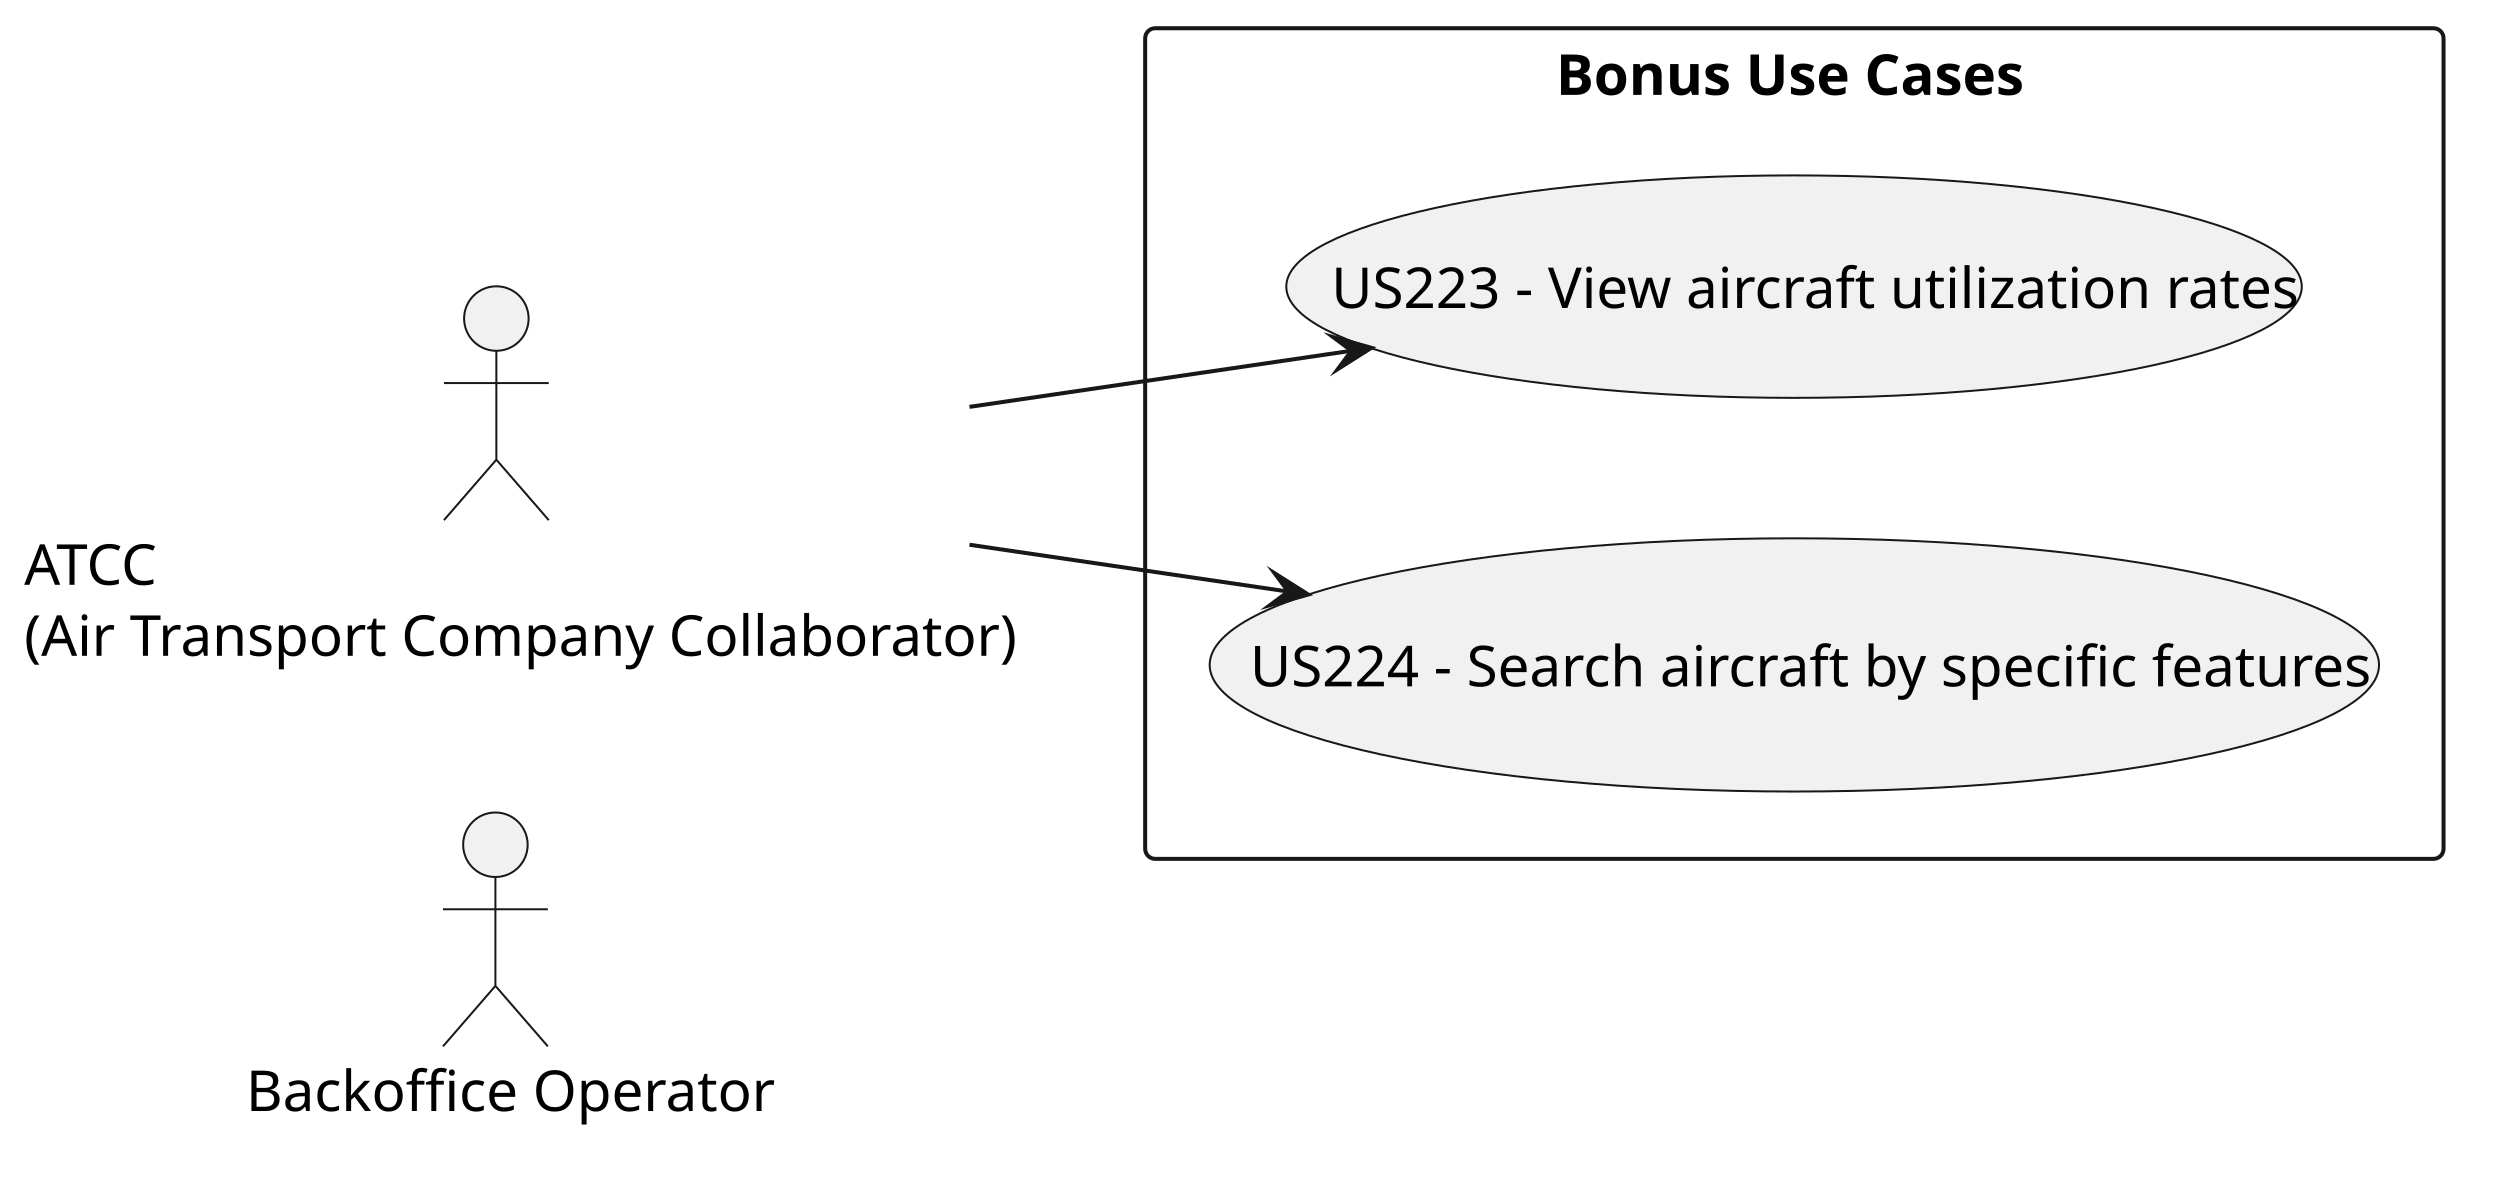
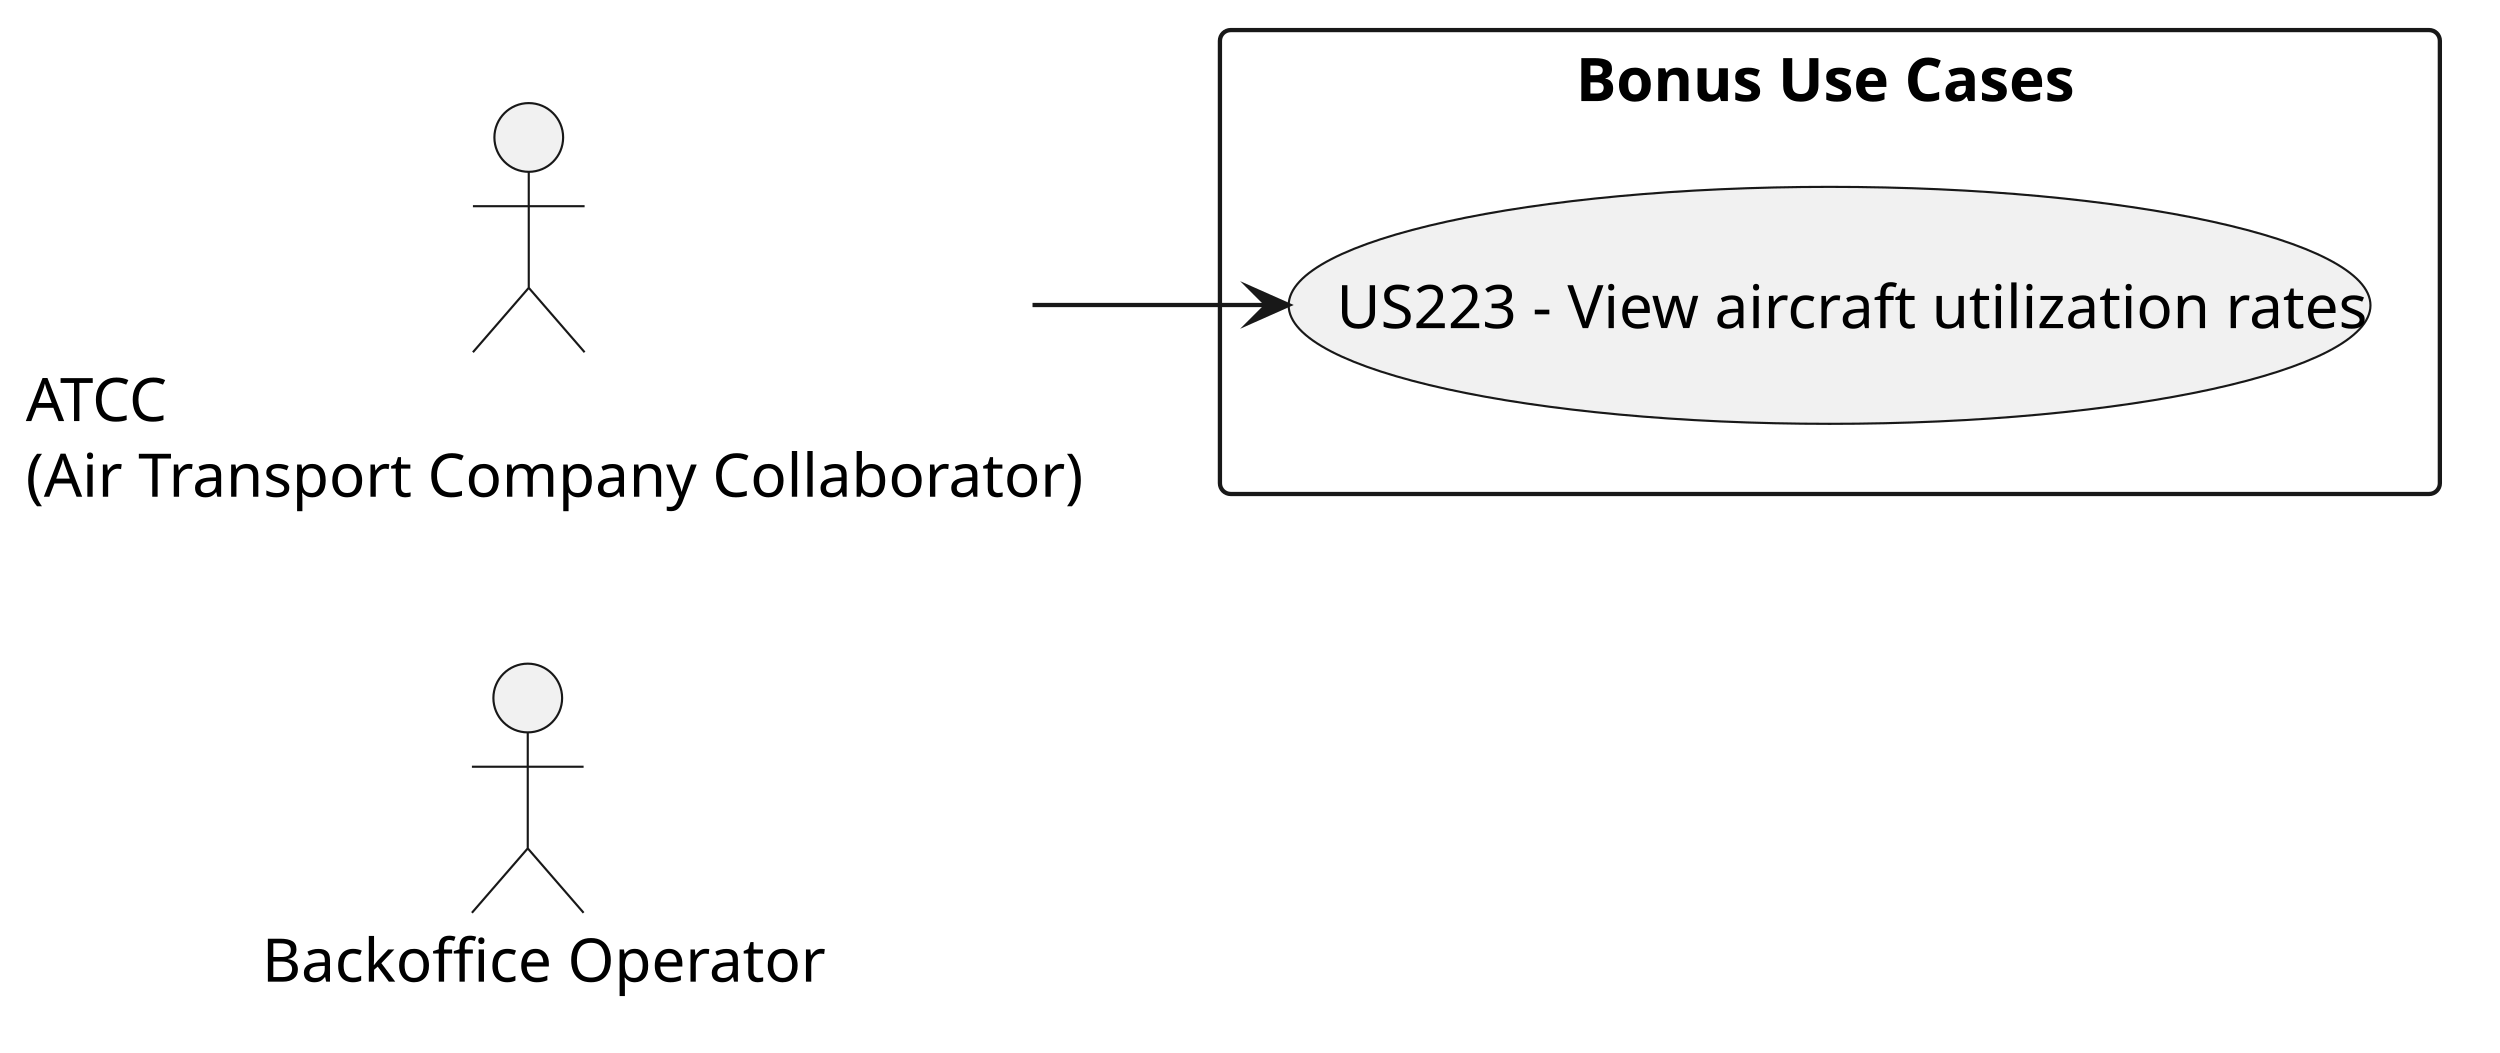
- <svg xmlns="http://www.w3.org/2000/svg" contentStyleType="text/css" data-diagram-type="DESCRIPTION" height="292px" preserveAspectRatio="none" style="width:620px;height:292px;background:#FFFFFF;" version="1.1" viewBox="0 0 620 292" width="620px" zoomAndPan="magnify">
+ <svg xmlns="http://www.w3.org/2000/svg" contentStyleType="text/css" data-diagram-type="DESCRIPTION" height="245px" preserveAspectRatio="none" style="width:582px;height:245px;background:#FFFFFF;" version="1.1" viewBox="0 0 582 245" width="582px" zoomAndPan="magnify">
  <defs />
  <g>
    <g class="cluster" data-qualified-name="Bonus Use Cases" data-source-line="7" id="ent0003">
-       <rect fill="none" height="206" rx="2.5" ry="2.5" style="stroke:#181818;stroke-width:1;" width="322" x="284" y="7" />
-       <text fill="#000000" font-family="sans-serif" font-size="14" font-weight="700" lengthAdjust="spacing" textLength="118.269" x="385.866" y="23.533">Bonus Use Cases</text>
+       <rect fill="none" height="108" rx="2.5" ry="2.5" style="stroke:#181818;stroke-width:1;" width="284" x="284" y="7" />
+       <text fill="#000000" font-family="sans-serif" font-size="14" font-weight="700" lengthAdjust="spacing" textLength="118.269" x="366.866" y="23.533">Bonus Use Cases</text>
    </g>
    <g class="entity" data-qualified-name="Bonus Use Cases.UC223" data-source-line="8" id="ent0004">
-       <ellipse cx="444.922" cy="71.085" fill="#F1F1F1" rx="125.922" ry="27.584" style="stroke:#181818;stroke-width:0.5;" />
-       <text fill="#000000" font-family="sans-serif" font-size="14" lengthAdjust="spacing" textLength="229.537" x="330.154" y="76.389">US223 - View aircraft utilization rates</text>
-     </g>
-     <g class="entity" data-qualified-name="Bonus Use Cases.UC224" data-source-line="9" id="ent0005">
-       <ellipse cx="445" cy="164.9" fill="#F1F1F1" rx="145" ry="31.4" style="stroke:#181818;stroke-width:0.5;" />
-       <text fill="#000000" font-family="sans-serif" font-size="14" lengthAdjust="spacing" textLength="270.006" x="309.997" y="170.205">US224 - Search aircraft by specific features</text>
+       <ellipse cx="425.922" cy="71.085" fill="#F1F1F1" rx="125.922" ry="27.584" style="stroke:#181818;stroke-width:0.5;" />
+       <text fill="#000000" font-family="sans-serif" font-size="14" lengthAdjust="spacing" textLength="229.537" x="311.154" y="76.389">US223 - View aircraft utilization rates</text>
    </g>
    <g class="entity" data-qualified-name="BO" data-source-line="4" id="ent0001">
-       <ellipse cx="122.862" cy="209.5" fill="#F1F1F1" rx="8" ry="8" style="stroke:#181818;stroke-width:0.5;" />
-       <path d="M122.862,217.5 L122.862,244.5 M109.862,225.5 L135.862,225.5 M122.862,244.5 L109.862,259.5 M122.862,244.5 L135.862,259.5" fill="none" style="stroke:#181818;stroke-width:0.5;" />
-       <text fill="#000000" font-family="sans-serif" font-size="14" lengthAdjust="spacing" textLength="123.724" x="61" y="275.533">Backoffice Operator</text>
+       <ellipse cx="122.862" cy="162.5" fill="#F1F1F1" rx="8" ry="8" style="stroke:#181818;stroke-width:0.5;" />
+       <path d="M122.862,170.5 L122.862,197.5 M109.862,178.5 L135.862,178.5 M122.862,197.5 L109.862,212.5 M122.862,197.5 L135.862,212.5" fill="none" style="stroke:#181818;stroke-width:0.5;" />
+       <text fill="#000000" font-family="sans-serif" font-size="14" lengthAdjust="spacing" textLength="123.724" x="61" y="228.533">Backoffice Operator</text>
    </g>
    <g class="entity" data-qualified-name="ATCC" data-source-line="5" id="ent0002">
-       <ellipse cx="123.096" cy="79" fill="#F1F1F1" rx="8" ry="8" style="stroke:#181818;stroke-width:0.5;" />
-       <path d="M123.096,87 L123.096,114 M110.096,95 L136.096,95 M123.096,114 L110.096,129 M123.096,114 L136.096,129" fill="none" style="stroke:#181818;stroke-width:0.5;" />
-       <text fill="#000000" font-family="sans-serif" font-size="14" lengthAdjust="spacing" textLength="38.11" x="6" y="145.033">ATCC</text>
-       <text fill="#000000" font-family="sans-serif" font-size="14" lengthAdjust="spacing" textLength="234.192" x="6" y="162.643">(Air Transport Company Collaborator)</text>
+       <ellipse cx="123.096" cy="32" fill="#F1F1F1" rx="8" ry="8" style="stroke:#181818;stroke-width:0.5;" />
+       <path d="M123.096,40 L123.096,67 M110.096,48 L136.096,48 M123.096,67 L110.096,82 M123.096,67 L136.096,82" fill="none" style="stroke:#181818;stroke-width:0.5;" />
+       <text fill="#000000" font-family="sans-serif" font-size="14" lengthAdjust="spacing" textLength="38.11" x="6" y="98.033">ATCC</text>
+       <text fill="#000000" font-family="sans-serif" font-size="14" lengthAdjust="spacing" textLength="234.192" x="6" y="115.643">(Air Transport Company Collaborator)</text>
    </g>
-     <g class="link" data-entity-1="ent0002" data-entity-2="ent0004" data-link-type="dependency" data-source-line="12" id="lnk6">
-       <path d="M240.43,100.9 C273.05,96.11 303.323,91.656 335.163,86.986" fill="none" id="ATCC-to-UC223" style="stroke:#181818;stroke-width:1;" />
-       <polygon fill="#181818" points="340.11,86.26,330.625,83.608,335.163,86.986,331.786,91.524,340.11,86.26" style="stroke:#181818;stroke-width:1;stroke-linejoin:miter;stroke-miterlimit:10;" />
-     </g>
-     <g class="link" data-entity-1="ent0002" data-entity-2="ent0005" data-link-type="dependency" data-source-line="13" id="lnk7">
-       <path d="M240.43,135.1 C267.77,139.12 292.003,142.673 319.483,146.713" fill="none" id="ATCC-to-UC224" style="stroke:#181818;stroke-width:1;" />
-       <polygon fill="#181818" points="324.43,147.44,316.108,142.173,319.483,146.713,314.944,150.088,324.43,147.44" style="stroke:#181818;stroke-width:1;stroke-linejoin:miter;stroke-miterlimit:10;" />
+     <g class="link" data-entity-1="ent0002" data-entity-2="ent0004" data-link-type="dependency" data-source-line="11" id="lnk5">
+       <path d="M240.37,71 C259.9,71 275.23,71 294.95,71" fill="none" id="ATCC-to-UC223" style="stroke:#181818;stroke-width:1;" />
+       <polygon fill="#181818" points="299.95,71,290.95,67,294.95,71,290.95,75,299.95,71" style="stroke:#181818;stroke-width:1;stroke-linejoin:miter;stroke-miterlimit:10;" />
    </g>
  </g>
</svg>
